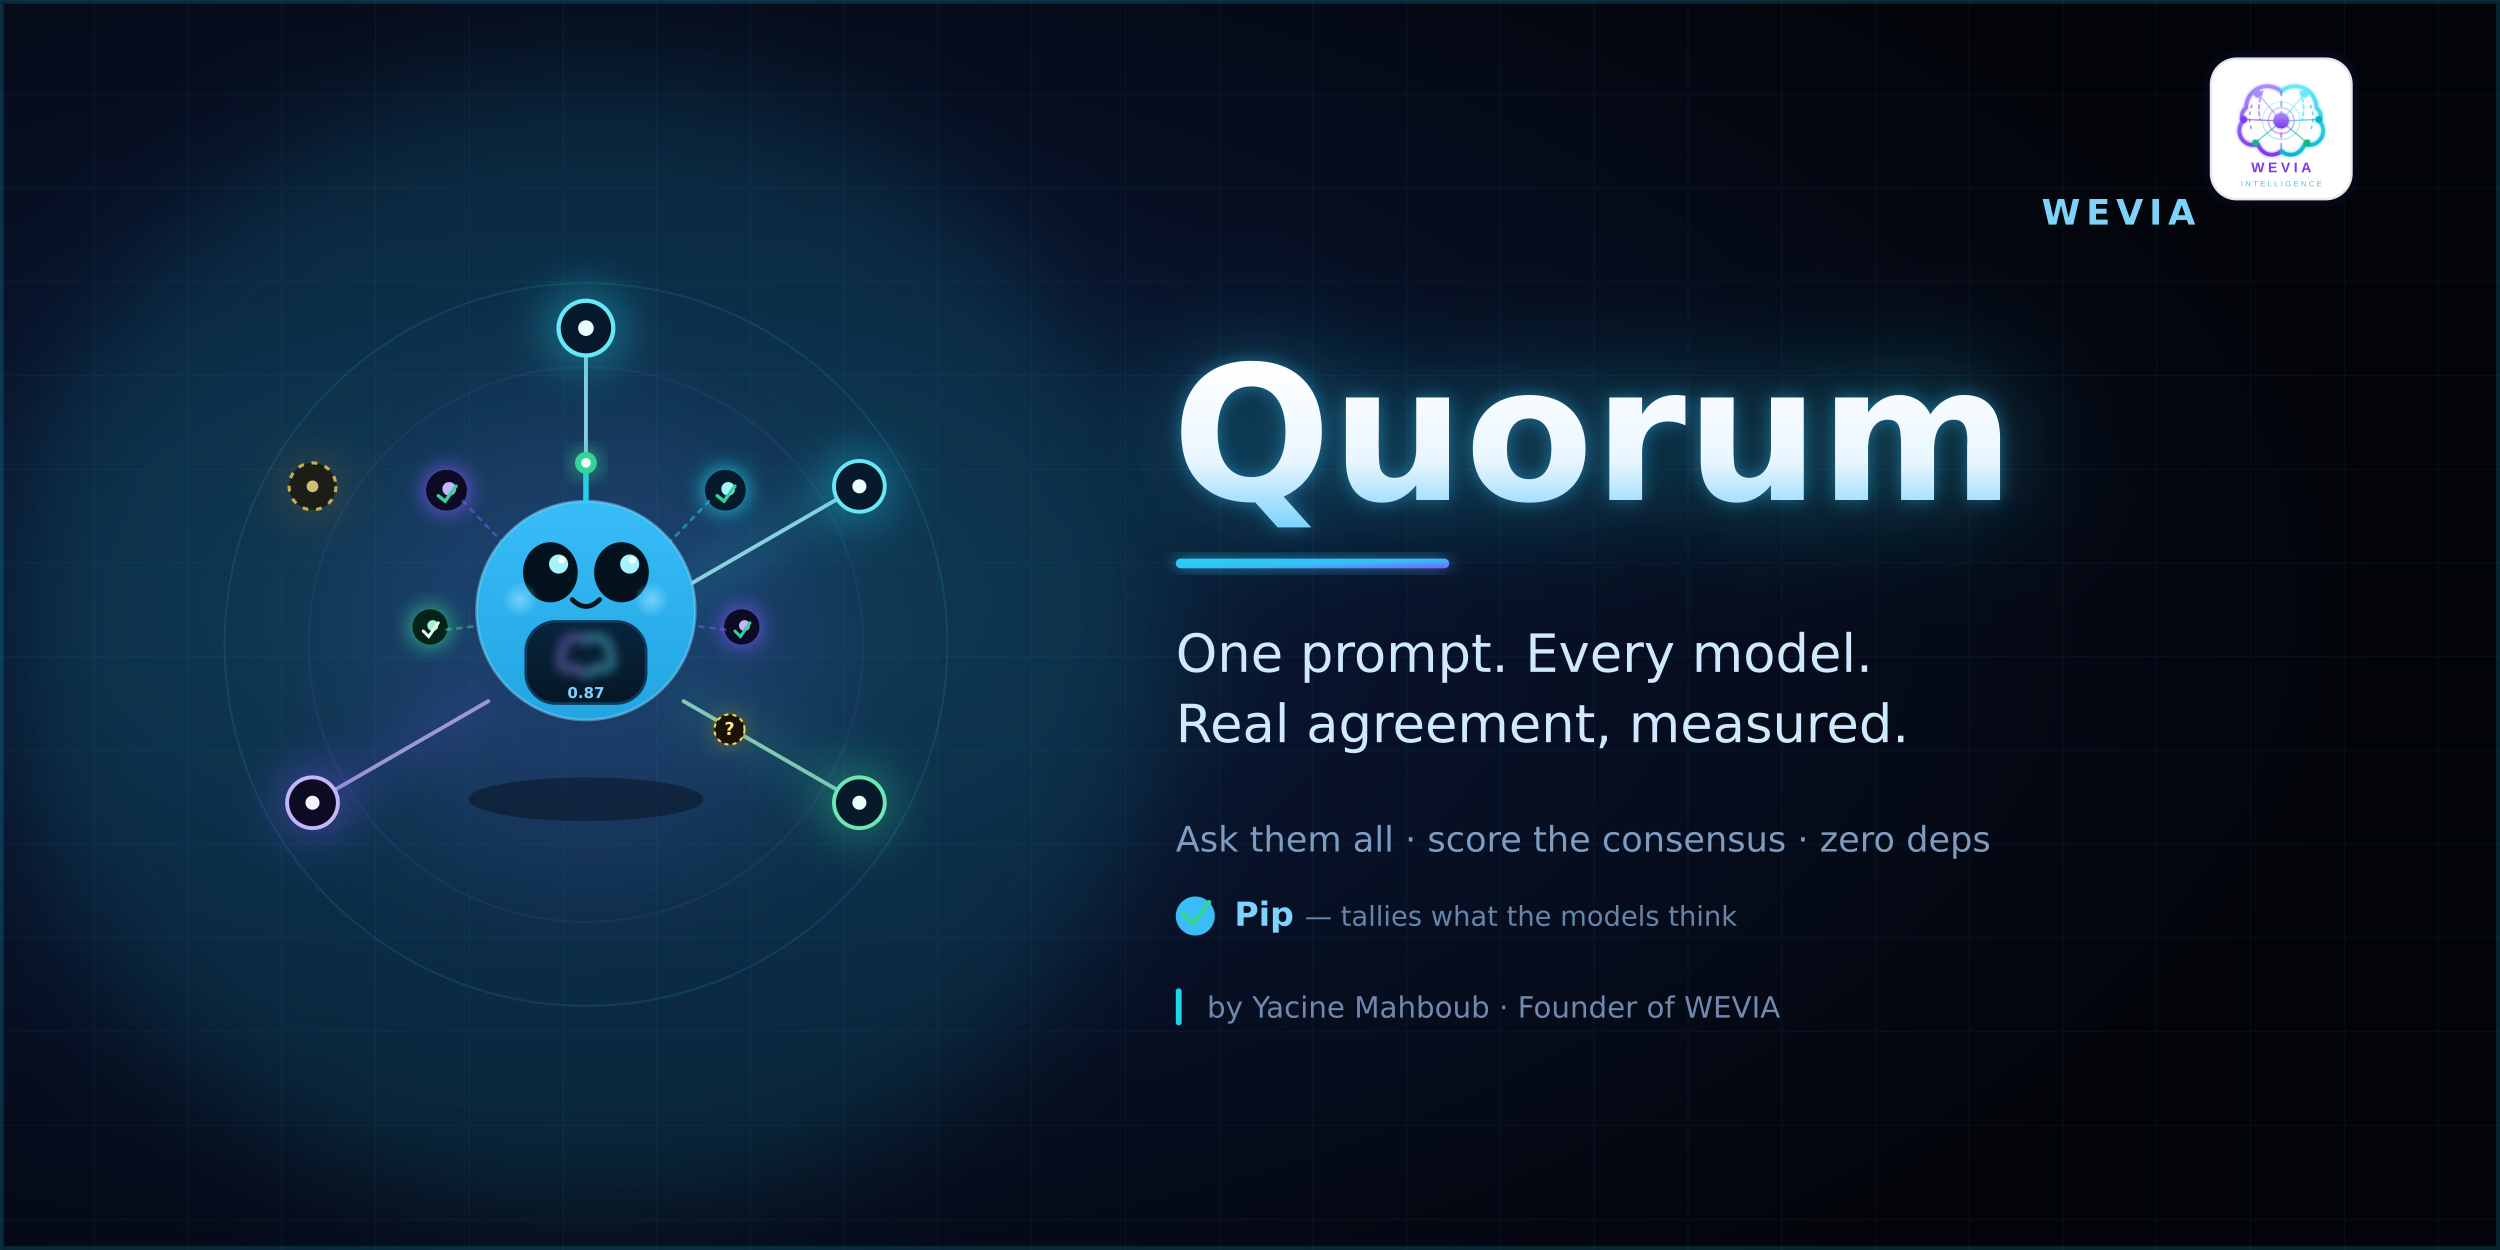
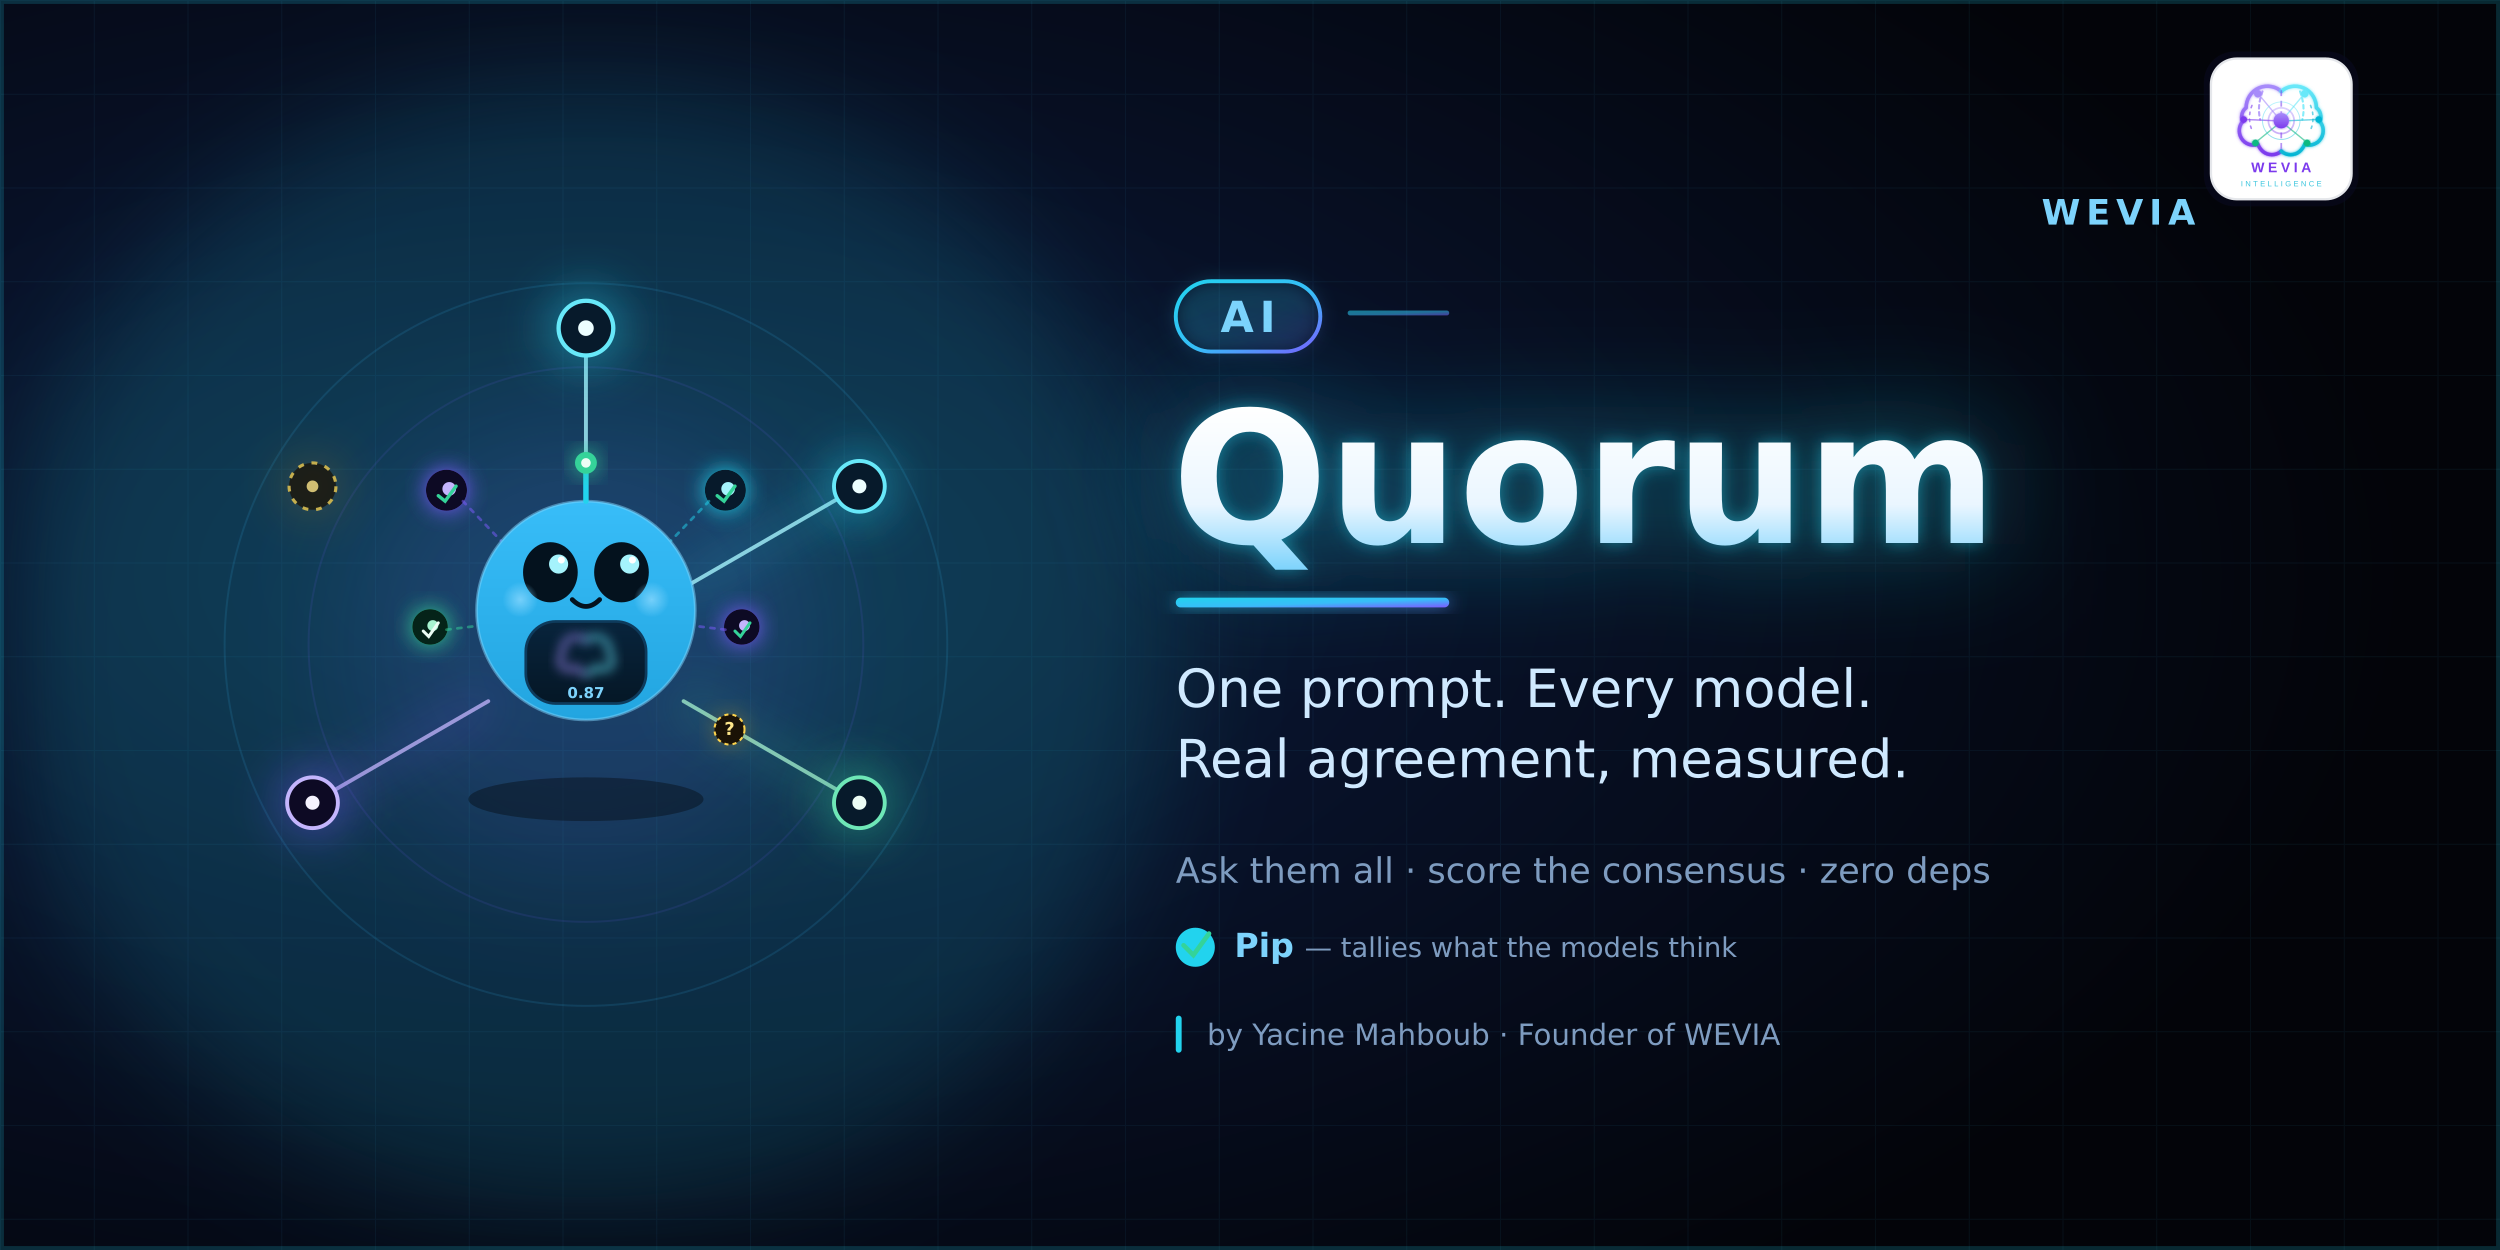
<svg xmlns="http://www.w3.org/2000/svg" viewBox="0 0 1280 640" width="1280" height="640">
  <defs>
-     <radialGradient id="amb" cx="0.24" cy="0.48" r="0.72">
+     <radialGradient id="amb" cx="0.24" cy="0.46" r="0.72">
      <stop offset="0" stop-color="#0d2a44" />
      <stop offset="0.42" stop-color="#08122a" />
      <stop offset="1" stop-color="#030409" />
    </radialGradient>
    <linearGradient id="neon" x1="0" y1="0" x2="1" y2="1">
      <stop offset="0" stop-color="#22D3EE" />
      <stop offset="0.55" stop-color="#38BDF8" />
      <stop offset="1" stop-color="#7C5CFF" />
    </linearGradient>
    <linearGradient id="txtg" x1="0" y1="0" x2="0" y2="1">
      <stop offset="0" stop-color="#FFFFFF" />
      <stop offset="0.6" stop-color="#EAF6FF" />
      <stop offset="1" stop-color="#7DD3FC" />
    </linearGradient>
    <filter id="bL" x="-100%" y="-100%" width="300%" height="300%">
      <feGaussianBlur stdDeviation="30" />
    </filter>
    <filter id="bM" x="-80%" y="-80%" width="260%" height="260%">
      <feGaussianBlur stdDeviation="12" />
    </filter>
    <filter id="bS" x="-60%" y="-60%" width="220%" height="220%">
      <feGaussianBlur stdDeviation="4.5" />
    </filter>
    <pattern id="mesh" width="48" height="48" patternUnits="userSpaceOnUse">
-       <path d="M48 0H0V48" fill="none" stroke="#38BDF8" stroke-opacity="0.055" stroke-width="1" />
+       <path d="M48 0H0V48" fill="none" stroke="#38BDF8" stroke-opacity="0.06" stroke-width="1" />
    </pattern>
  </defs>
  <rect width="1280" height="640" fill="url(#amb)" />
  <rect width="1280" height="640" fill="url(#mesh)" />
-   <ellipse cx="300" cy="330" rx="300" ry="290" fill="#22D3EE" opacity="0.13" filter="url(#bL)" />
-   <ellipse cx="300" cy="330" rx="120" ry="120" fill="#7C5CFF" opacity="0.12" filter="url(#bL)" />
+   <ellipse cx="300" cy="330" rx="300" ry="290" fill="#22D3EE" opacity="0.15" filter="url(#bL)" />
+   <ellipse cx="300" cy="330" rx="118" ry="118" fill="#7C5CFF" opacity="0.11" filter="url(#bL)" />
  <g transform="translate(1132,30) scale(0.6)">
    <rect x="-6" y="-6" width="132" height="132" rx="26" fill="#0a0a20" opacity="0.55" />
    <defs>
      <linearGradient id="wgl" x1="0" y1="0" x2="0" y2="1">
        <stop offset="0%" stop-color="#a78bfa" />
        <stop offset="100%" stop-color="#7c3aed" />
      </linearGradient>
      <linearGradient id="wgr" x1="0" y1="0" x2="0" y2="1">
        <stop offset="0%" stop-color="#67e8f9" />
        <stop offset="100%" stop-color="#06b6d4" />
      </linearGradient>
      <filter id="wglow">
        <feGaussianBlur stdDeviation="1.5" result="b" />
        <feMerge>
          <feMergeNode in="b" />
          <feMergeNode in="SourceGraphic" />
        </feMerge>
      </filter>
    </defs>
    <rect width="120" height="120" rx="22" fill="#ffffff" stroke="#e5e7eb" stroke-width="2" />
    <path d="     M60,28     C56,24 48,22 41,25     C34,28 30,35 30,42     C27,44 25,49 27,54     C24,57 23,63 26,68     C29,73 35,75 40,73     C42,78 46,82 52,82     C57,82 60,79 60,79   " fill="none" stroke="url(#wgl)" stroke-width="3" stroke-linecap="round" stroke-linejoin="round" filter="url(#wglow)" />
    <path d="M44,28 C41,36 40,44 42,52" fill="none" stroke="#a78bfa" stroke-width="1.8" stroke-dasharray="3,3" stroke-linecap="round" opacity="0.8" />
    <path d="M35,40 C32,47 32,56 36,63" fill="none" stroke="#7c3aed" stroke-width="1.4" stroke-dasharray="2,4" stroke-linecap="round" opacity="0.6" />
    <path d="     M60,28     C64,24 72,22 79,25     C86,28 90,35 90,42     C93,44 95,49 93,54     C96,57 97,63 94,68     C91,73 85,75 80,73     C78,78 74,82 68,82     C63,82 60,79 60,79   " fill="none" stroke="url(#wgr)" stroke-width="3" stroke-linecap="round" stroke-linejoin="round" filter="url(#wglow)" />
    <path d="M76,28 C79,36 80,44 78,52" fill="none" stroke="#67e8f9" stroke-width="1.8" stroke-dasharray="3,3" stroke-linecap="round" opacity="0.8" />
    <path d="M85,40 C88,47 88,56 84,63" fill="none" stroke="#06b6d4" stroke-width="1.4" stroke-dasharray="2,4" stroke-linecap="round" opacity="0.6" />
    <line x1="60" y1="27" x2="60" y2="80" stroke="#7c3aed" stroke-width="1.5" stroke-dasharray="5,4" opacity="0.55" />
    <circle cx="40" cy="30" r="3.2" fill="#a78bfa" filter="url(#wglow)" />
    <circle cx="28" cy="52" r="2.8" fill="#7c3aed" filter="url(#wglow)" />
    <circle cx="38" cy="72" r="2.8" fill="#10b981" filter="url(#wglow)" />
    <circle cx="80" cy="30" r="3.2" fill="#67e8f9" filter="url(#wglow)" />
    <circle cx="92" cy="52" r="2.8" fill="#06b6d4" filter="url(#wglow)" />
    <circle cx="82" cy="72" r="2.8" fill="#10b981" filter="url(#wglow)" />
    <line x1="42" y1="32" x2="57" y2="50" stroke="#a78bfa" stroke-width="1.2" opacity="0.6" />
    <line x1="30" y1="52" x2="54" y2="53" stroke="#7c3aed" stroke-width="1.2" opacity="0.6" />
    <line x1="40" y1="70" x2="56" y2="57" stroke="#10b981" stroke-width="1.2" opacity="0.6" />
    <line x1="78" y1="32" x2="63" y2="50" stroke="#67e8f9" stroke-width="1.2" opacity="0.6" />
    <line x1="90" y1="52" x2="66" y2="53" stroke="#06b6d4" stroke-width="1.2" opacity="0.6" />
    <line x1="80" y1="70" x2="64" y2="57" stroke="#10b981" stroke-width="1.2" opacity="0.6" />
    <circle cx="60" cy="53" r="6.5" fill="url(#wgl)" filter="url(#wglow)" />
    <circle cx="60" cy="53" r="11" fill="none" stroke="url(#wgl)" stroke-width="1.5" opacity="0.4" />
    <circle cx="60" cy="53" r="16" fill="none" stroke="url(#wgr)" stroke-width="0.8" opacity="0.45" />
    <text x="60" y="97" font-family="Arial Black,Arial" font-weight="900" font-size="12" fill="#7c3aed" text-anchor="middle" letter-spacing="3">WEVIA</text>
    <text x="60" y="109" font-family="Arial,sans-serif" font-size="6.5" fill="#06b6d4" text-anchor="middle" letter-spacing="2" opacity="0.8">INTELLIGENCE</text>
  </g>
  <text x="1124" y="115" text-anchor="end" font-family="DejaVu Sans" font-weight="bold" font-size="18" fill="#7DD3FC" letter-spacing="3">WEVIA</text>
  <g transform="translate(300,330)">
    <circle r="185" fill="none" stroke="#38BDF8" stroke-opacity="0.13" stroke-width="1" />
    <circle r="142" fill="none" stroke="#7C5CFF" stroke-opacity="0.11" stroke-width="1" />
    <g fill="none" stroke-linecap="round">
      <path d="M0,-162 L0,-58" stroke="#22D3EE" stroke-width="8" opacity="0.32" filter="url(#bM)" />
      <path d="M0,-162 L0,-58" stroke="#A5F3FC" stroke-width="2" opacity="0.8" />
      <path d="M140,-81 L50,-29" stroke="#22D3EE" stroke-width="8" opacity="0.32" filter="url(#bM)" />
      <path d="M140,-81 L50,-29" stroke="#A5F3FC" stroke-width="2" opacity="0.8" />
      <path d="M140,81 L50,29" stroke="#34D399" stroke-width="8" opacity="0.3" filter="url(#bM)" />
      <path d="M140,81 L50,29" stroke="#A7F3D0" stroke-width="2" opacity="0.75" />
      <path d="M-140,81 L-50,29" stroke="#7C5CFF" stroke-width="8" opacity="0.3" filter="url(#bM)" />
      <path d="M-140,81 L-50,29" stroke="#C4B5FD" stroke-width="2" opacity="0.75" />
    </g>
    <g>
      <g transform="translate(0,-162)">
        <circle r="20" fill="#22D3EE" opacity="0.42" filter="url(#bM)" />
        <circle r="14" fill="#071a2b" stroke="#67E8F9" stroke-width="2.2" />
        <circle r="4" fill="#ECFEFF" />
      </g>
      <g transform="translate(140,-81)">
        <circle r="18" fill="#22D3EE" opacity="0.38" filter="url(#bM)" />
        <circle r="13" fill="#071a2b" stroke="#67E8F9" stroke-width="2" />
        <circle r="3.6" fill="#ECFEFF" />
      </g>
      <g transform="translate(140,81)">
        <circle r="18" fill="#34D399" opacity="0.38" filter="url(#bM)" />
        <circle r="13" fill="#071a2b" stroke="#6EE7B7" stroke-width="2" />
        <circle r="3.6" fill="#ECFDF5" />
      </g>
      <g transform="translate(-140,81)">
        <circle r="18" fill="#7C5CFF" opacity="0.38" filter="url(#bM)" />
        <circle r="13" fill="#0d0a24" stroke="#C4B5FD" stroke-width="2" />
        <circle r="3.6" fill="#F5F3FF" />
      </g>
      <g transform="translate(-140,-81)">
        <circle r="14" fill="#F59E0B" opacity="0.22" filter="url(#bM)" />
        <circle r="12" fill="#1a1206" stroke="#FCD34D" stroke-width="1.6" stroke-dasharray="3 4" opacity="0.75" />
        <circle r="3" fill="#FDE68A" opacity="0.8" />
      </g>
    </g>
    <g transform="translate(-105,-142) scale(0.7)">
      <defs>
        <linearGradient id="quorum_body" x1="0" y1="0" x2="0" y2="1">
          <stop offset="0" stop-color="#38BDF8" />
          <stop offset="1" stop-color="#22A5E0" />
        </linearGradient>
        <linearGradient id="quorum_belly" x1="0" y1="0" x2="0" y2="1">
          <stop offset="0" stop-color="#08243c" />
          <stop offset="1" stop-color="#051726" />
        </linearGradient>
        <radialGradient id="quorum_cheek" cx="0.5" cy="0.5" r="0.5">
          <stop offset="0" stop-color="#7DD3FC" stop-opacity="0.9" />
          <stop offset="1" stop-color="#7DD3FC" stop-opacity="0" />
        </radialGradient>
        <filter id="quorum_soft" x="-40%" y="-40%" width="180%" height="180%">
          <feGaussianBlur stdDeviation="4" />
        </filter>
        <filter id="quorum_dropg" x="-50%" y="-50%" width="200%" height="200%">
          <feGaussianBlur stdDeviation="8" result="b" />
          <feMerge>
            <feMergeNode in="b" />
            <feMergeNode in="SourceGraphic" />
          </feMerge>
        </filter>
      </defs>
      <ellipse cx="150" cy="316" rx="86" ry="16" fill="#000" opacity="0.35" />
      <g>
        <g transform="translate(48,90)">
          <circle r="15" fill="#7C5CFF" filter="url(#quorum_dropg)" />
          <circle r="15" fill="#0d0a24" />
          <circle cx="2" cy="-1" r="5" fill="#C4B5FD" />
          <path d="M-6,4 L-1,8 L7,-3" fill="none" stroke="#34D399" stroke-width="2.5" stroke-linecap="round" />
        </g>
        <g transform="translate(252,90)">
          <circle r="15" fill="#22D3EE" filter="url(#quorum_dropg)" />
          <circle r="15" fill="#071a2b" />
          <circle cx="2" cy="-1" r="5" fill="#A5F3FC" />
          <path d="M-6,4 L-1,8 L7,-3" fill="none" stroke="#34D399" stroke-width="2.5" stroke-linecap="round" />
        </g>
        <g transform="translate(36,190)">
          <circle r="13" fill="#34D399" filter="url(#quorum_dropg)" />
          <circle r="13" fill="#052319" />
          <circle cx="2" cy="-1" r="4" fill="#A7F3D0" />
          <path d="M-5,3 L-1,7 L6,-3" fill="none" stroke="#ECFDF5" stroke-width="2.2" stroke-linecap="round" />
        </g>
        <g transform="translate(264,190)">
          <circle r="13" fill="#7C5CFF" filter="url(#quorum_dropg)" />
          <circle r="13" fill="#0d0a24" />
          <circle cx="2" cy="-1" r="4" fill="#C4B5FD" />
          <path d="M-5,3 L-1,7 L6,-3" fill="none" stroke="#34D399" stroke-width="2.2" stroke-linecap="round" />
        </g>
        <g transform="translate(255,265)">
          <circle r="11" fill="#F59E0B" opacity="0.35" filter="url(#quorum_dropg)" />
          <circle r="11" fill="#1a1206" stroke="#FCD34D" stroke-width="1.5" stroke-dasharray="3 3" />
          <text x="0" y="4" text-anchor="middle" font-family="DejaVu Sans" font-weight="bold" font-size="13" fill="#FDE68A">?</text>
        </g>
      </g>
      <g stroke-linecap="round" opacity="0.5">
        <line x1="60" y1="98" x2="110" y2="150" stroke="#7C5CFF" stroke-width="2" stroke-dasharray="3 5" />
        <line x1="240" y1="98" x2="190" y2="150" stroke="#22D3EE" stroke-width="2" stroke-dasharray="3 5" />
        <line x1="48" y1="192" x2="105" y2="185" stroke="#34D399" stroke-width="2" stroke-dasharray="3 5" />
        <line x1="252" y1="192" x2="195" y2="185" stroke="#7C5CFF" stroke-width="2" stroke-dasharray="3 5" />
      </g>
      <circle cx="150" cy="178" r="80" fill="url(#quorum_body)" />
      <circle cx="150" cy="178" r="80" fill="none" stroke="#7DD3FC" stroke-width="2" opacity="0.5" />
      <rect x="106" y="186" width="88" height="60" rx="22" fill="url(#quorum_belly)" stroke="#0e3b5c" stroke-width="2" />
      <path d="M150,200 C147,197 141,196 137,199 C133,202 132,206 133,210 C130,212 130,216 132,219 C135,222 140,222 142,219 C144,222 147,224 150,224" fill="none" stroke="#A78BFA" stroke-width="2.6" stroke-linecap="round" filter="url(#quorum_soft)" />
      <path d="M150,200 C153,197 159,196 163,199 C167,202 168,206 167,210 C170,212 170,216 168,219 C165,222 160,222 158,219 C156,222 153,224 150,224" fill="none" stroke="#67E8F9" stroke-width="2.6" stroke-linecap="round" filter="url(#quorum_soft)" />
      <text x="150" y="242" text-anchor="middle" font-family="DejaVu Sans" font-weight="bold" font-size="11" fill="#7DD3FC">0.87</text>
      <g>
        <ellipse cx="124" cy="150" rx="20" ry="22" fill="#04121e" />
        <ellipse cx="176" cy="150" rx="20" ry="22" fill="#04121e" />
        <circle cx="130" cy="144" r="7" fill="#A5F3FC" />
        <circle cx="132" cy="141" r="2.6" fill="#fff" />
        <circle cx="182" cy="144" r="7" fill="#A5F3FC" />
        <circle cx="184" cy="141" r="2.6" fill="#fff" />
      </g>
      <circle cx="102" cy="170" r="13" fill="url(#quorum_cheek)" />
      <circle cx="198" cy="170" r="13" fill="url(#quorum_cheek)" />
      <path d="M140,170 Q150,180 160,170" fill="none" stroke="#04121e" stroke-width="3.5" stroke-linecap="round" />
      <line x1="150" y1="98" x2="150" y2="76" stroke="#22D3EE" stroke-width="4" stroke-linecap="round" />
      <circle cx="150" cy="70" r="8" fill="#34D399" filter="url(#quorum_dropg)" />
      <circle cx="150" cy="70" r="3.5" fill="#ECFDF5" />
    </g>
  </g>
+   <g transform="translate(602,170)">
+     <rect x="0" y="-26" width="74" height="36" rx="18" fill="url(#neon)" opacity="0.22" filter="url(#bS)" />
+     <rect x="0" y="-26" width="74" height="36" rx="18" fill="none" stroke="url(#neon)" stroke-width="2" />
+     <text x="37" y="0" text-anchor="middle" font-family="DejaVu Sans" font-weight="bold" font-size="22" fill="#7DD3FC" letter-spacing="3">AI</text>
+     <rect x="88" y="-11" width="52" height="2.5" rx="1.2" fill="url(#neon)" opacity="0.55" />
+   </g>
  <g font-family="DejaVu Sans" font-weight="bold">
-     <text x="600" y="256" font-size="96" fill="#22D3EE" opacity="0.55" filter="url(#bL)">Quorum</text>
-     <text x="600" y="256" font-size="96" fill="#38BDF8" opacity="0.45" filter="url(#bS)">Quorum</text>
-     <text x="600" y="256" font-size="96" fill="url(#txtg)">Quorum</text>
-   </g>
-   <rect x="602" y="286" width="140" height="5" rx="2.5" fill="url(#neon)" opacity="0.8" filter="url(#bS)" />
-   <rect x="602" y="286" width="140" height="5" rx="2.5" fill="url(#neon)" />
+     <text x="600" y="278" font-size="94" fill="#22D3EE" opacity="0.6" filter="url(#bL)">Quorum</text>
+     <text x="600" y="278" font-size="94" fill="#22D3EE" opacity="0.5" filter="url(#bS)">Quorum</text>
+     <text x="600" y="278" font-size="94" fill="url(#txtg)">Quorum</text>
+   </g>
+   <rect x="602" y="306" width="140" height="5" rx="2.5" fill="url(#neon)" opacity="0.8" filter="url(#bS)" />
+   <rect x="602" y="306" width="140" height="5" rx="2.5" fill="url(#neon)" />
  <g font-family="DejaVu Sans">
-     <text x="602" y="344" font-size="27" fill="#CFE9FF">One prompt. Every model.</text>
-     <text x="602" y="380" font-size="27" fill="#CFE9FF">Real agreement, measured.</text>
-     <text x="602" y="436" font-size="18" fill="#7E9CC0">Ask them all · score the consensus · zero deps</text>
-   </g>
-   <g transform="translate(602,474)">
-     <circle cx="10" cy="-5" r="10" fill="#38BDF8" />
+     <text x="602" y="362" font-size="27" fill="#CFE9FF">One prompt. Every model.</text>
+     <text x="602" y="398" font-size="27" fill="#CFE9FF">Real agreement, measured.</text>
+     <text x="602" y="452" font-size="18" fill="#7E9CC0">Ask them all · score the consensus · zero deps</text>
+   </g>
+   <g transform="translate(602,490)">
+     <circle cx="10" cy="-5" r="10" fill="#22D3EE" />
    <path d="M4,-6 L9,-1 L17,-12" fill="none" stroke="#34D399" stroke-width="2.4" stroke-linecap="round" />
    <text x="30" y="0" font-family="DejaVu Sans" font-weight="bold" font-size="17" fill="#7DD3FC">Pip</text>
-     <text x="66" y="0" font-family="DejaVu Sans" font-size="14" fill="#6785A8">— tallies what the models think</text>
+     <text x="66" y="0" font-family="DejaVu Sans" font-size="14" fill="#7E9CC0">— tallies what the models think</text>
  </g>
  <g font-family="DejaVu Sans">
-     <rect x="602" y="506" width="3" height="19" rx="1.5" fill="#22D3EE" />
-     <text x="618" y="521" font-size="15" fill="#7189AE">by Yacine Mahboub · Founder of WEVIA</text>
-   </g>
-   <rect x="1" y="1" width="1278" height="638" fill="none" stroke="#22D3EE" stroke-opacity="0.16" stroke-width="2" />
+     <rect x="602" y="520" width="3" height="19" rx="1.5" fill="#22D3EE" />
+     <text x="618" y="535" font-size="15" fill="#7E9CC0">by Yacine Mahboub · Founder of WEVIA</text>
+   </g>
+   <rect x="1" y="1" width="1278" height="638" fill="none" stroke="#22D3EE" stroke-opacity="0.18" stroke-width="2" />
</svg>
